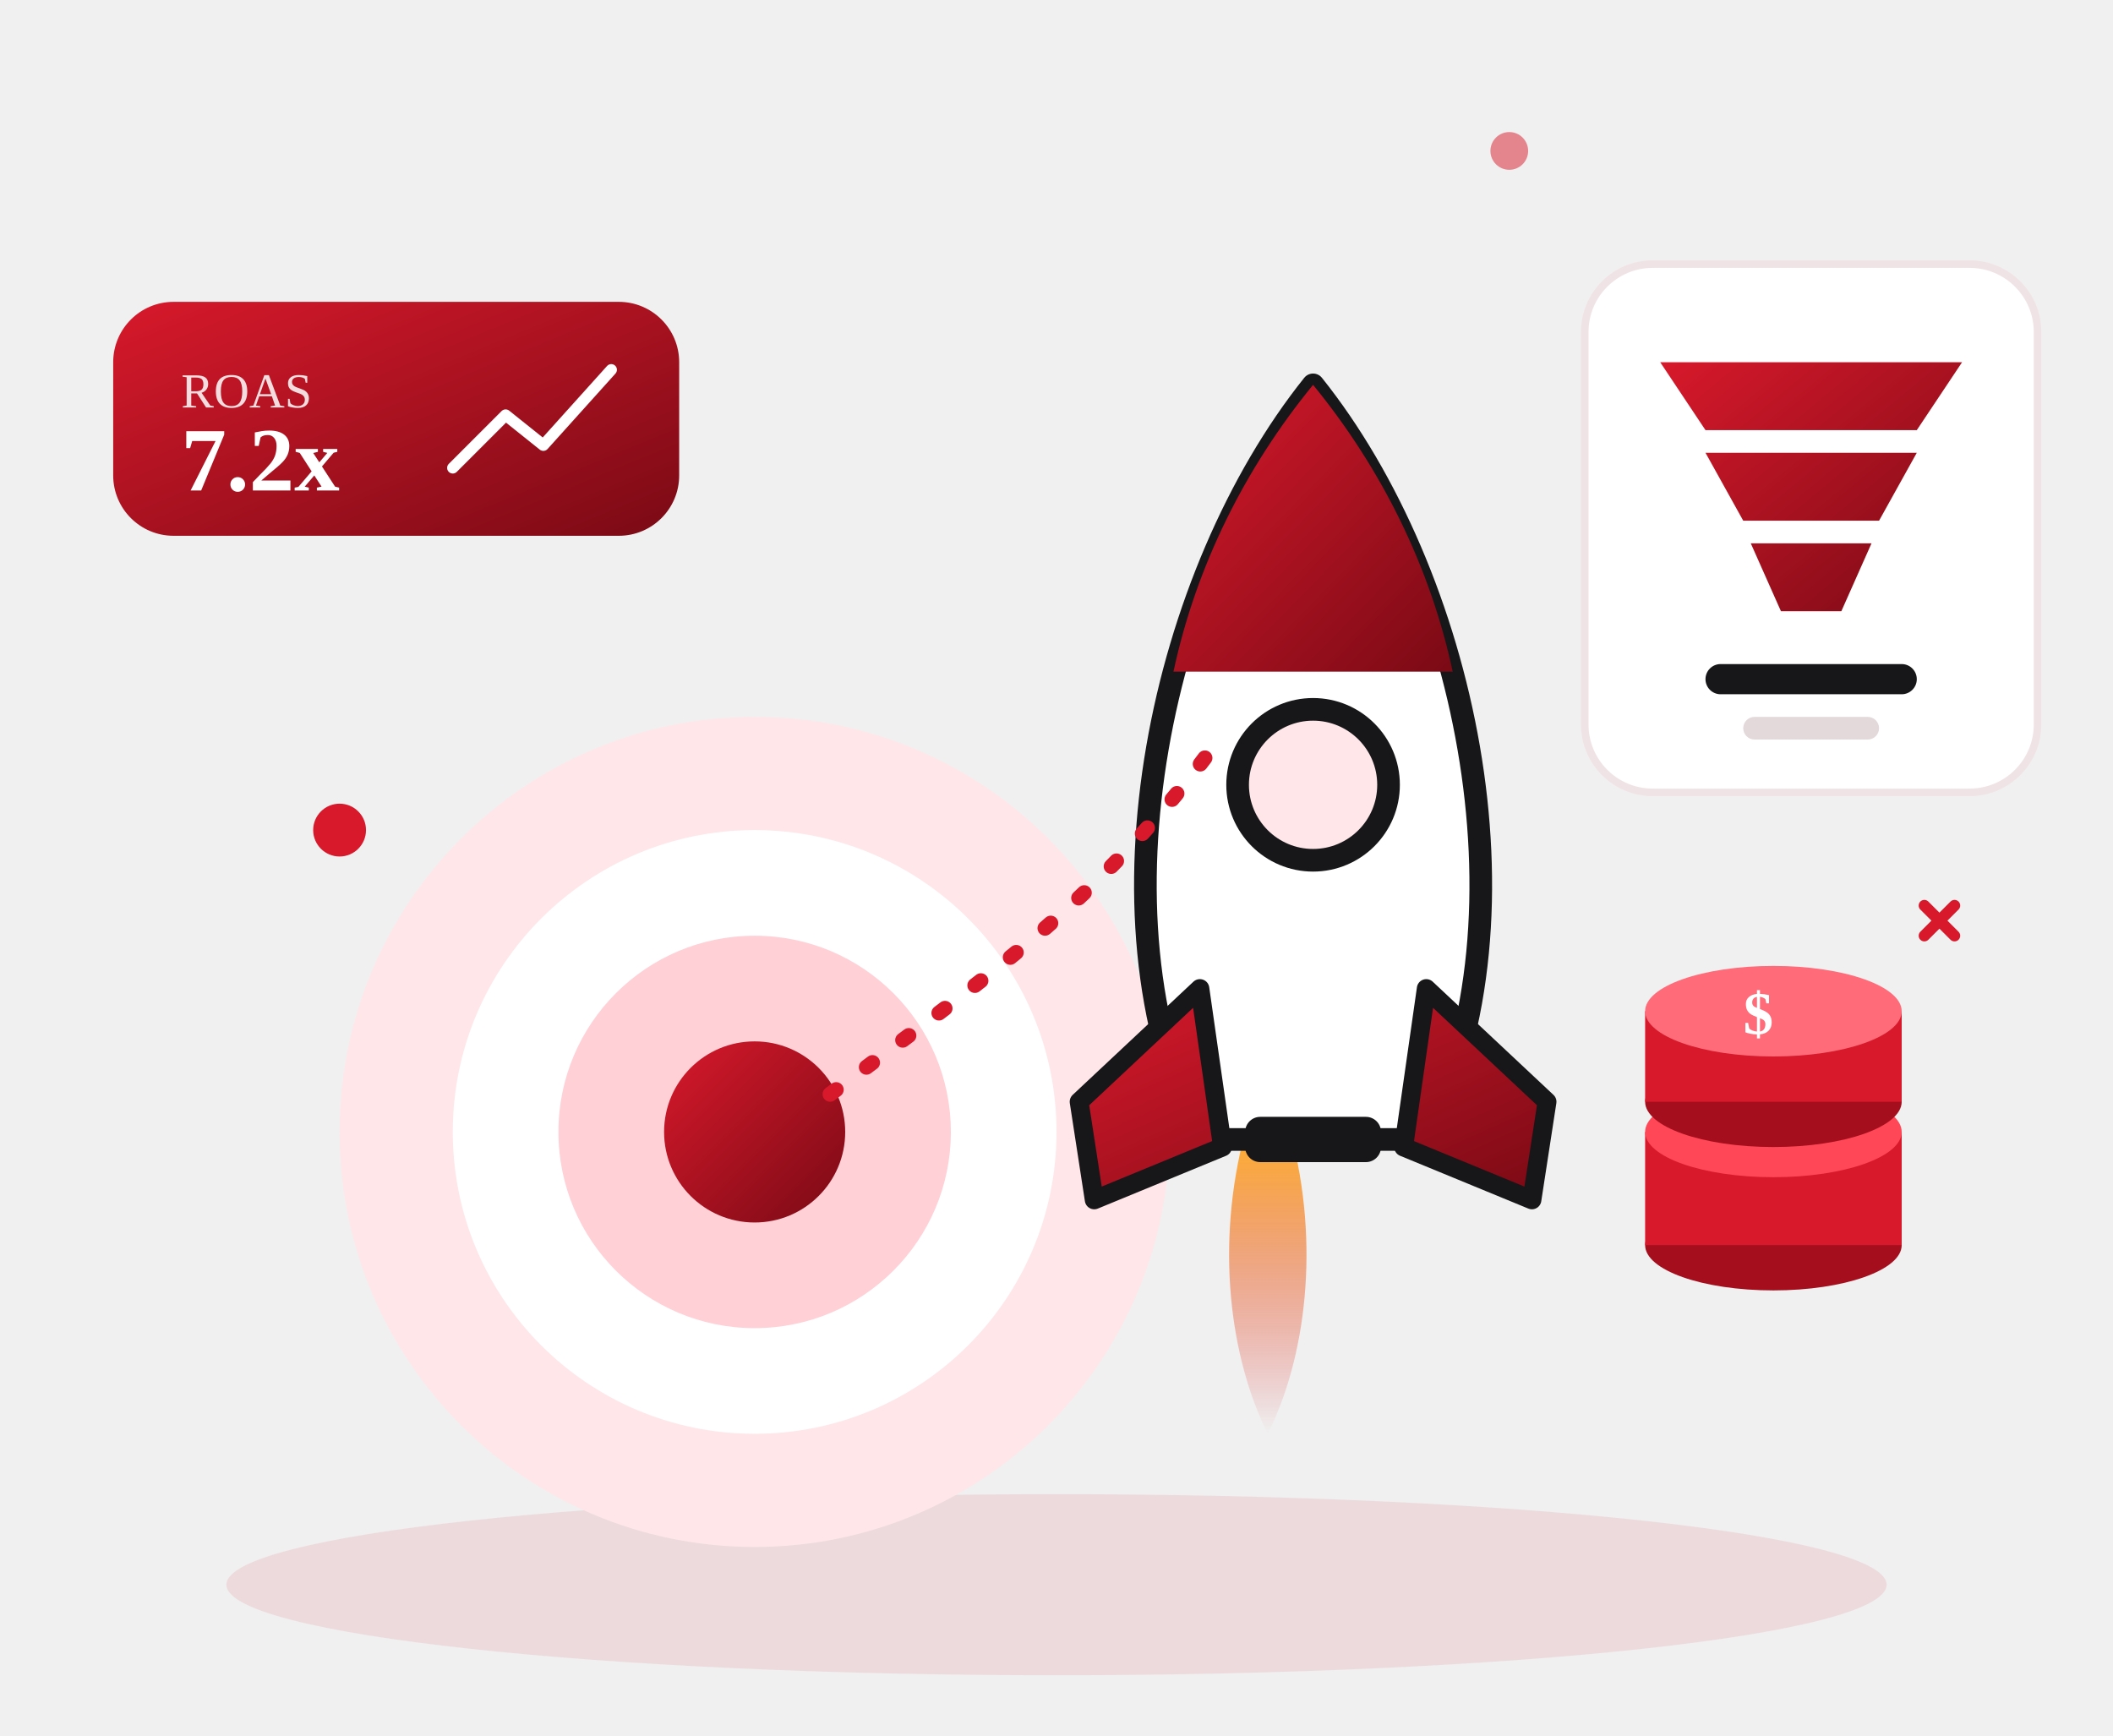
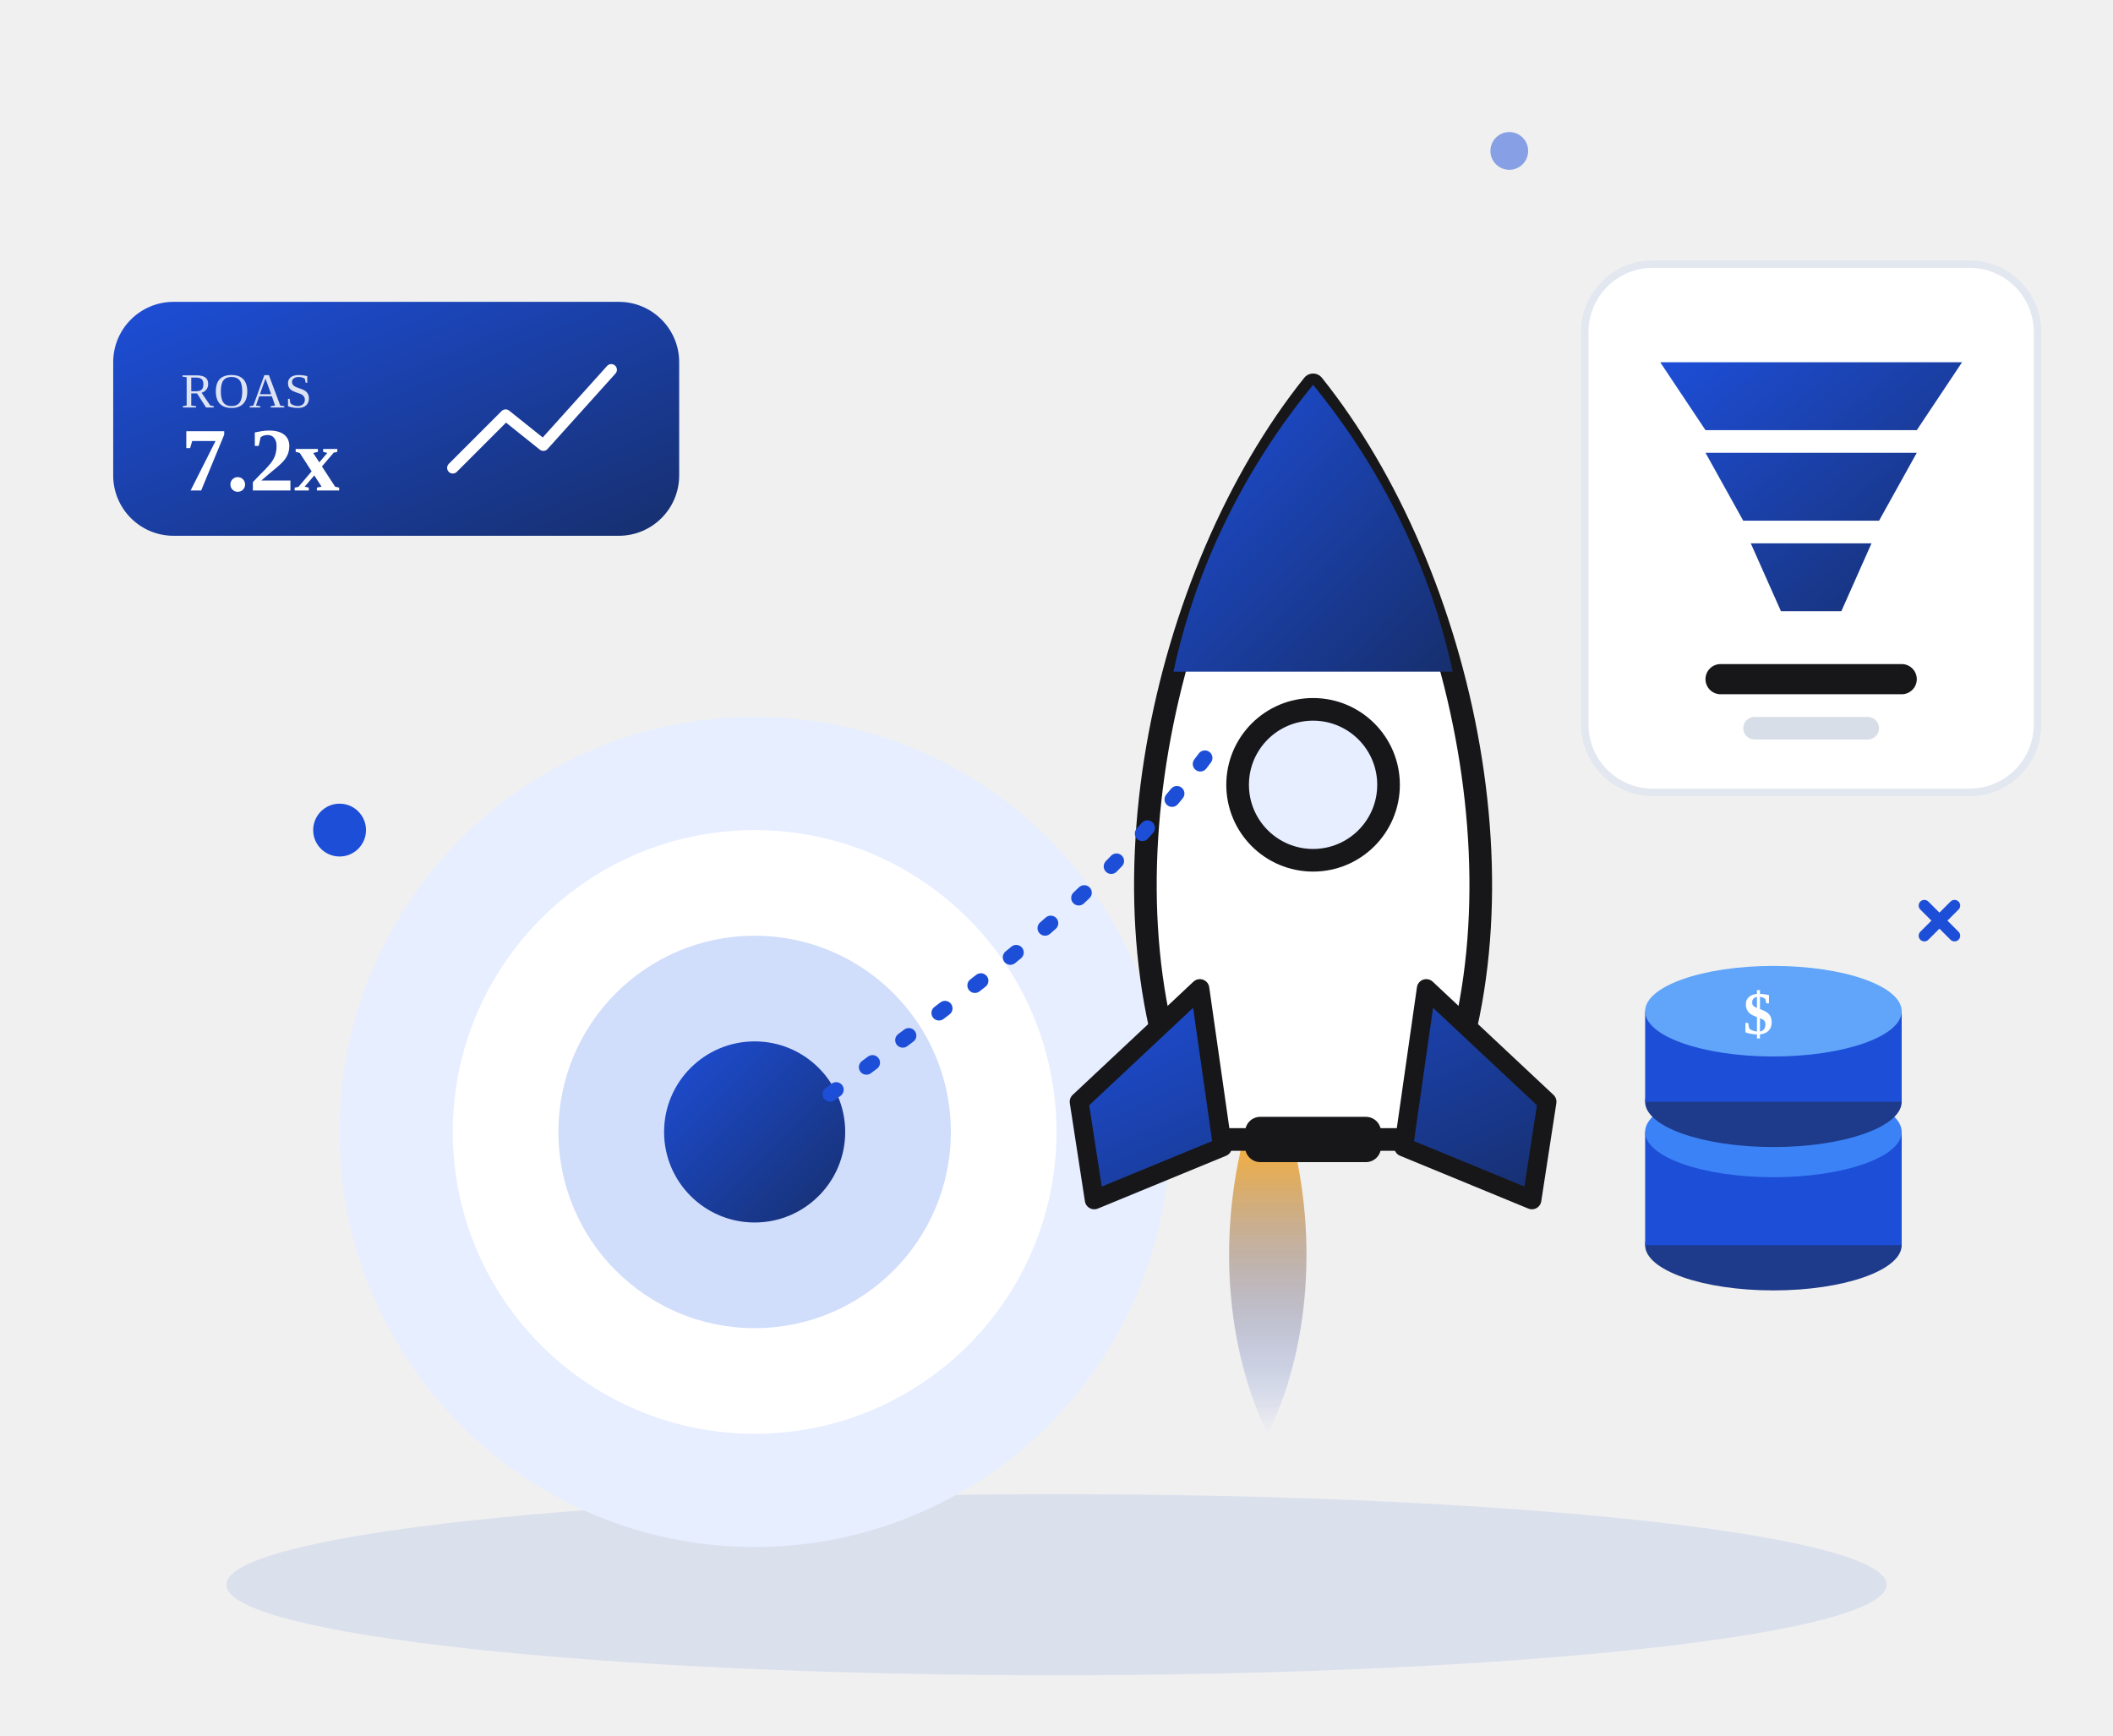
<svg xmlns="http://www.w3.org/2000/svg" viewBox="0 0 560 460" fill="none">
  <defs>
    <linearGradient id="b3a" x1="0" y1="0" x2="1" y2="1">
-       <stop offset="0" stop-color="#d7192b" />
-       <stop offset="1" stop-color="#7a0a15" />
+       <stop offset="0" stop-color="#1d4ed8" />
+       <stop offset="1" stop-color="#172f6e" />
    </linearGradient>
    <linearGradient id="b3f" x1="0" y1="0" x2="0" y2="1">
      <stop offset="0" stop-color="#ffb02e" />
-       <stop offset="1" stop-color="#d7192b" stop-opacity="0" />
+       <stop offset="1" stop-color="#1d4ed8" stop-opacity="0" />
    </linearGradient>
  </defs>
-   <ellipse cx="280" cy="420" rx="220" ry="24" fill="#d7192b" opacity=".1" />
-   <circle cx="200" cy="300" r="110" fill="#ffe6e9" />
+   <ellipse cx="280" cy="420" rx="220" ry="24" fill="#1d4ed8" opacity=".1" />
+   <circle cx="200" cy="300" r="110" fill="#e6eeff" />
  <circle cx="200" cy="300" r="80" fill="#fff" />
-   <circle cx="200" cy="300" r="52" fill="#ffd0d6" />
+   <circle cx="200" cy="300" r="52" fill="#d0ddfb" />
  <circle cx="200" cy="300" r="24" fill="url(#b3a)" />
  <g class="rocket">
    <path d="M330 300c-8 30-4 60 6 80 10-20 14-50 6-80z" fill="url(#b3f)" />
    <path d="M318 302c-30-60-10-150 30-200 40 50 60 140 30 200z" fill="#fff" stroke="#17171a" stroke-width="6" stroke-linejoin="round" />
    <path d="M348 102c18 22 31 48 37 76h-74c6-28 19-54 37-76z" fill="url(#b3a)" />
-     <circle cx="348" cy="208" r="20" fill="#ffe6e9" stroke="#17171a" stroke-width="6" />
+     <circle cx="348" cy="208" r="20" fill="#e6eeff" stroke="#17171a" stroke-width="6" />
    <path d="M318 262l-32 30 4 26 34-14zM378 262l32 30-4 26-34-14z" fill="url(#b3a)" stroke="#17171a" stroke-width="5" stroke-linejoin="round" />
    <rect x="330" y="296" width="36" height="12" rx="4" fill="#17171a" />
  </g>
-   <path d="M220 290C260 260 290 240 320 200" stroke="#d7192b" stroke-width="4" stroke-dasharray="2 10" stroke-linecap="round" />
+   <path d="M220 290C260 260 290 240 320 200" stroke="#1d4ed8" stroke-width="4" stroke-dasharray="2 10" stroke-linecap="round" />
  <g class="float-b">
-     <rect x="420" y="70" width="120" height="140" rx="18" fill="#fff" stroke="#f0e3e5" stroke-width="2" />
+     <rect x="420" y="70" width="120" height="140" rx="18" fill="#fff" stroke="#e3e8f0" stroke-width="2" />
    <path d="M440 96h80l-12 18h-56zM452 120h56l-10 18h-36zM464 144h32l-8 18h-16z" fill="url(#b3a)" />
    <rect x="452" y="176" width="56" height="8" rx="4" fill="#17171a" />
-     <rect x="462" y="190" width="36" height="6" rx="3" fill="#e3d8da" />
+     <rect x="462" y="190" width="36" height="6" rx="3" fill="#d8dee8" />
  </g>
  <g class="float-c">
    <rect x="30" y="80" width="150" height="62" rx="16" fill="url(#b3a)" />
    <text x="48" y="108" font-family="Times New Roman, serif" font-size="13" fill="#fff" opacity=".85">ROAS</text>
    <text x="48" y="130" font-family="Times New Roman, serif" font-size="24" font-weight="700" fill="#fff">7.2x</text>
    <path d="M120 124l14-14 10 8 18-20" stroke="#fff" stroke-width="3" stroke-linecap="round" stroke-linejoin="round" />
  </g>
  <g class="float-a">
-     <ellipse cx="470" cy="330" rx="34" ry="12" fill="#a50e1c" />
-     <rect x="436" y="300" width="68" height="30" fill="#d7192b" />
-     <ellipse cx="470" cy="300" rx="34" ry="12" fill="#ff4757" />
-     <ellipse cx="470" cy="292" rx="34" ry="12" fill="#a50e1c" />
-     <rect x="436" y="268" width="68" height="24" fill="#d7192b" />
-     <ellipse cx="470" cy="268" rx="34" ry="12" fill="#ff6b78" />
+     <ellipse cx="470" cy="330" rx="34" ry="12" fill="#1e3a8a" />
+     <rect x="436" y="300" width="68" height="30" fill="#1d4ed8" />
+     <ellipse cx="470" cy="300" rx="34" ry="12" fill="#3b82f6" />
+     <ellipse cx="470" cy="292" rx="34" ry="12" fill="#1e3a8a" />
+     <rect x="436" y="268" width="68" height="24" fill="#1d4ed8" />
+     <ellipse cx="470" cy="268" rx="34" ry="12" fill="#60a5fa" />
    <text x="462" y="274" font-family="Times New Roman, serif" font-size="16" font-weight="700" fill="#fff">$</text>
  </g>
-   <circle cx="90" cy="220" r="7" fill="#d7192b" />
-   <circle cx="400" cy="40" r="5" fill="#d7192b" opacity=".5" />
-   <path d="M510 240l8 8m0-8-8 8" stroke="#d7192b" stroke-width="3" stroke-linecap="round" />
+   <circle cx="90" cy="220" r="7" fill="#1d4ed8" />
+   <circle cx="400" cy="40" r="5" fill="#1d4ed8" opacity=".5" />
+   <path d="M510 240l8 8m0-8-8 8" stroke="#1d4ed8" stroke-width="3" stroke-linecap="round" />
</svg>
